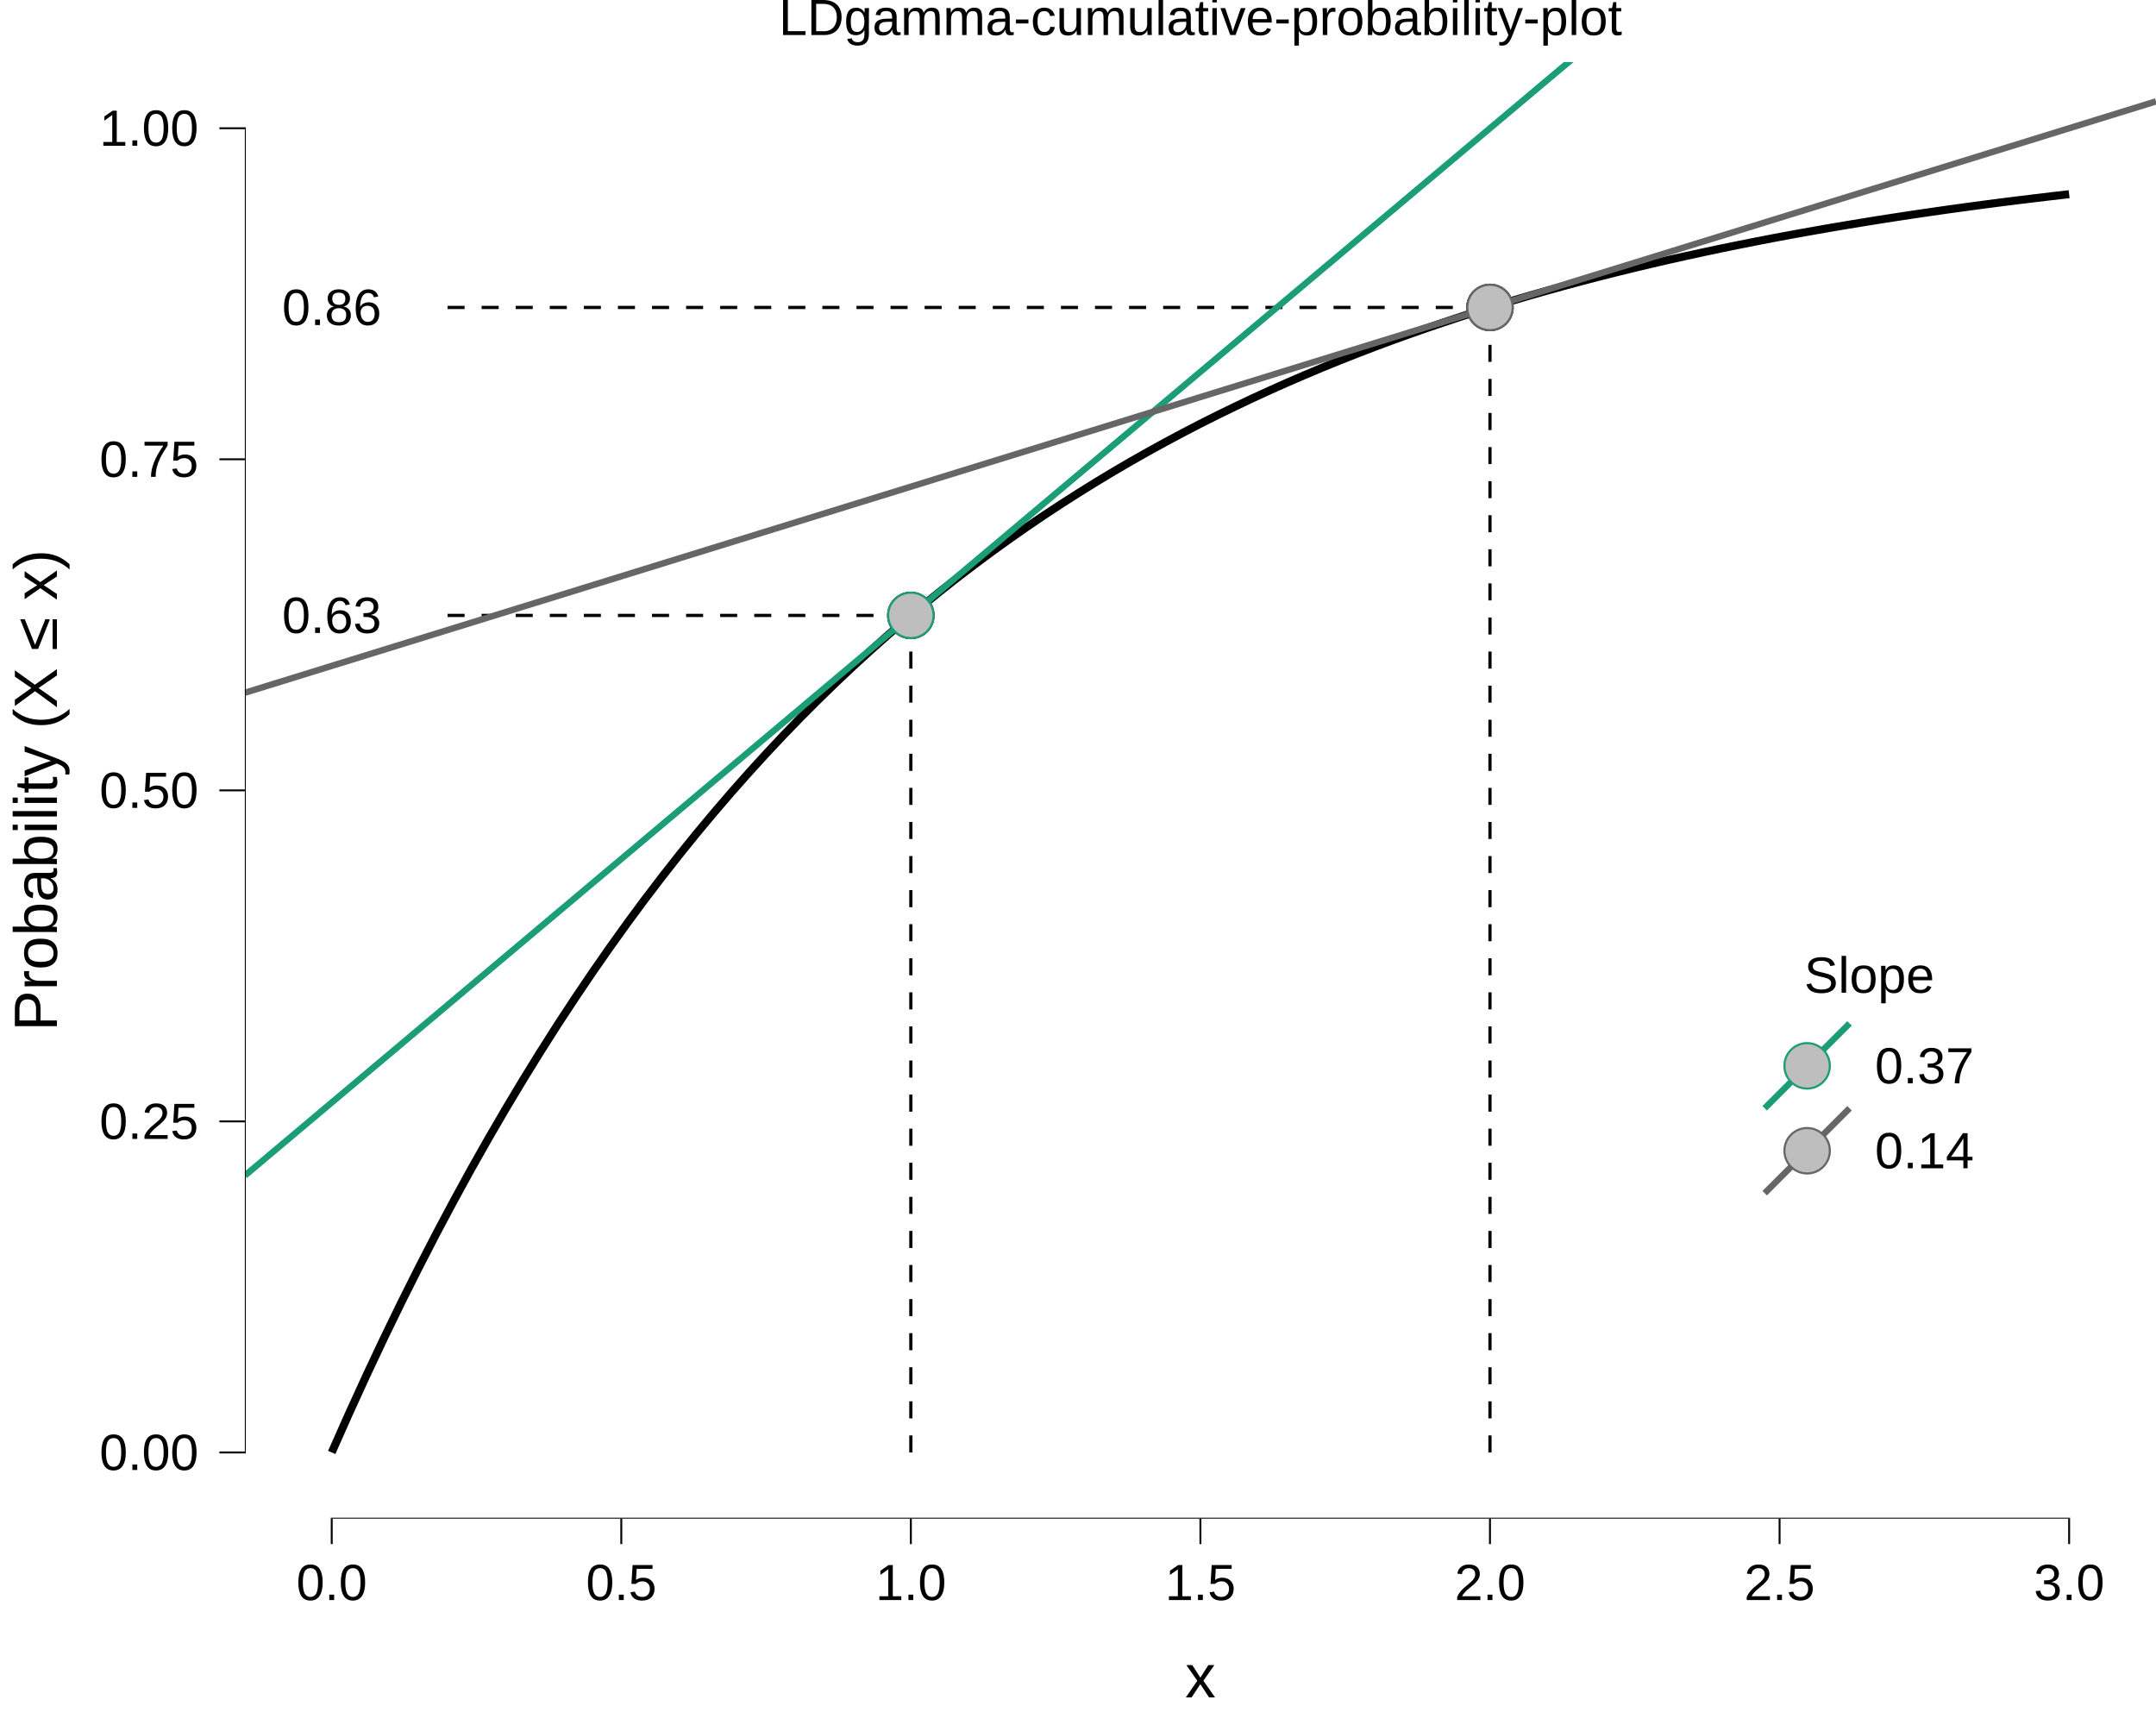
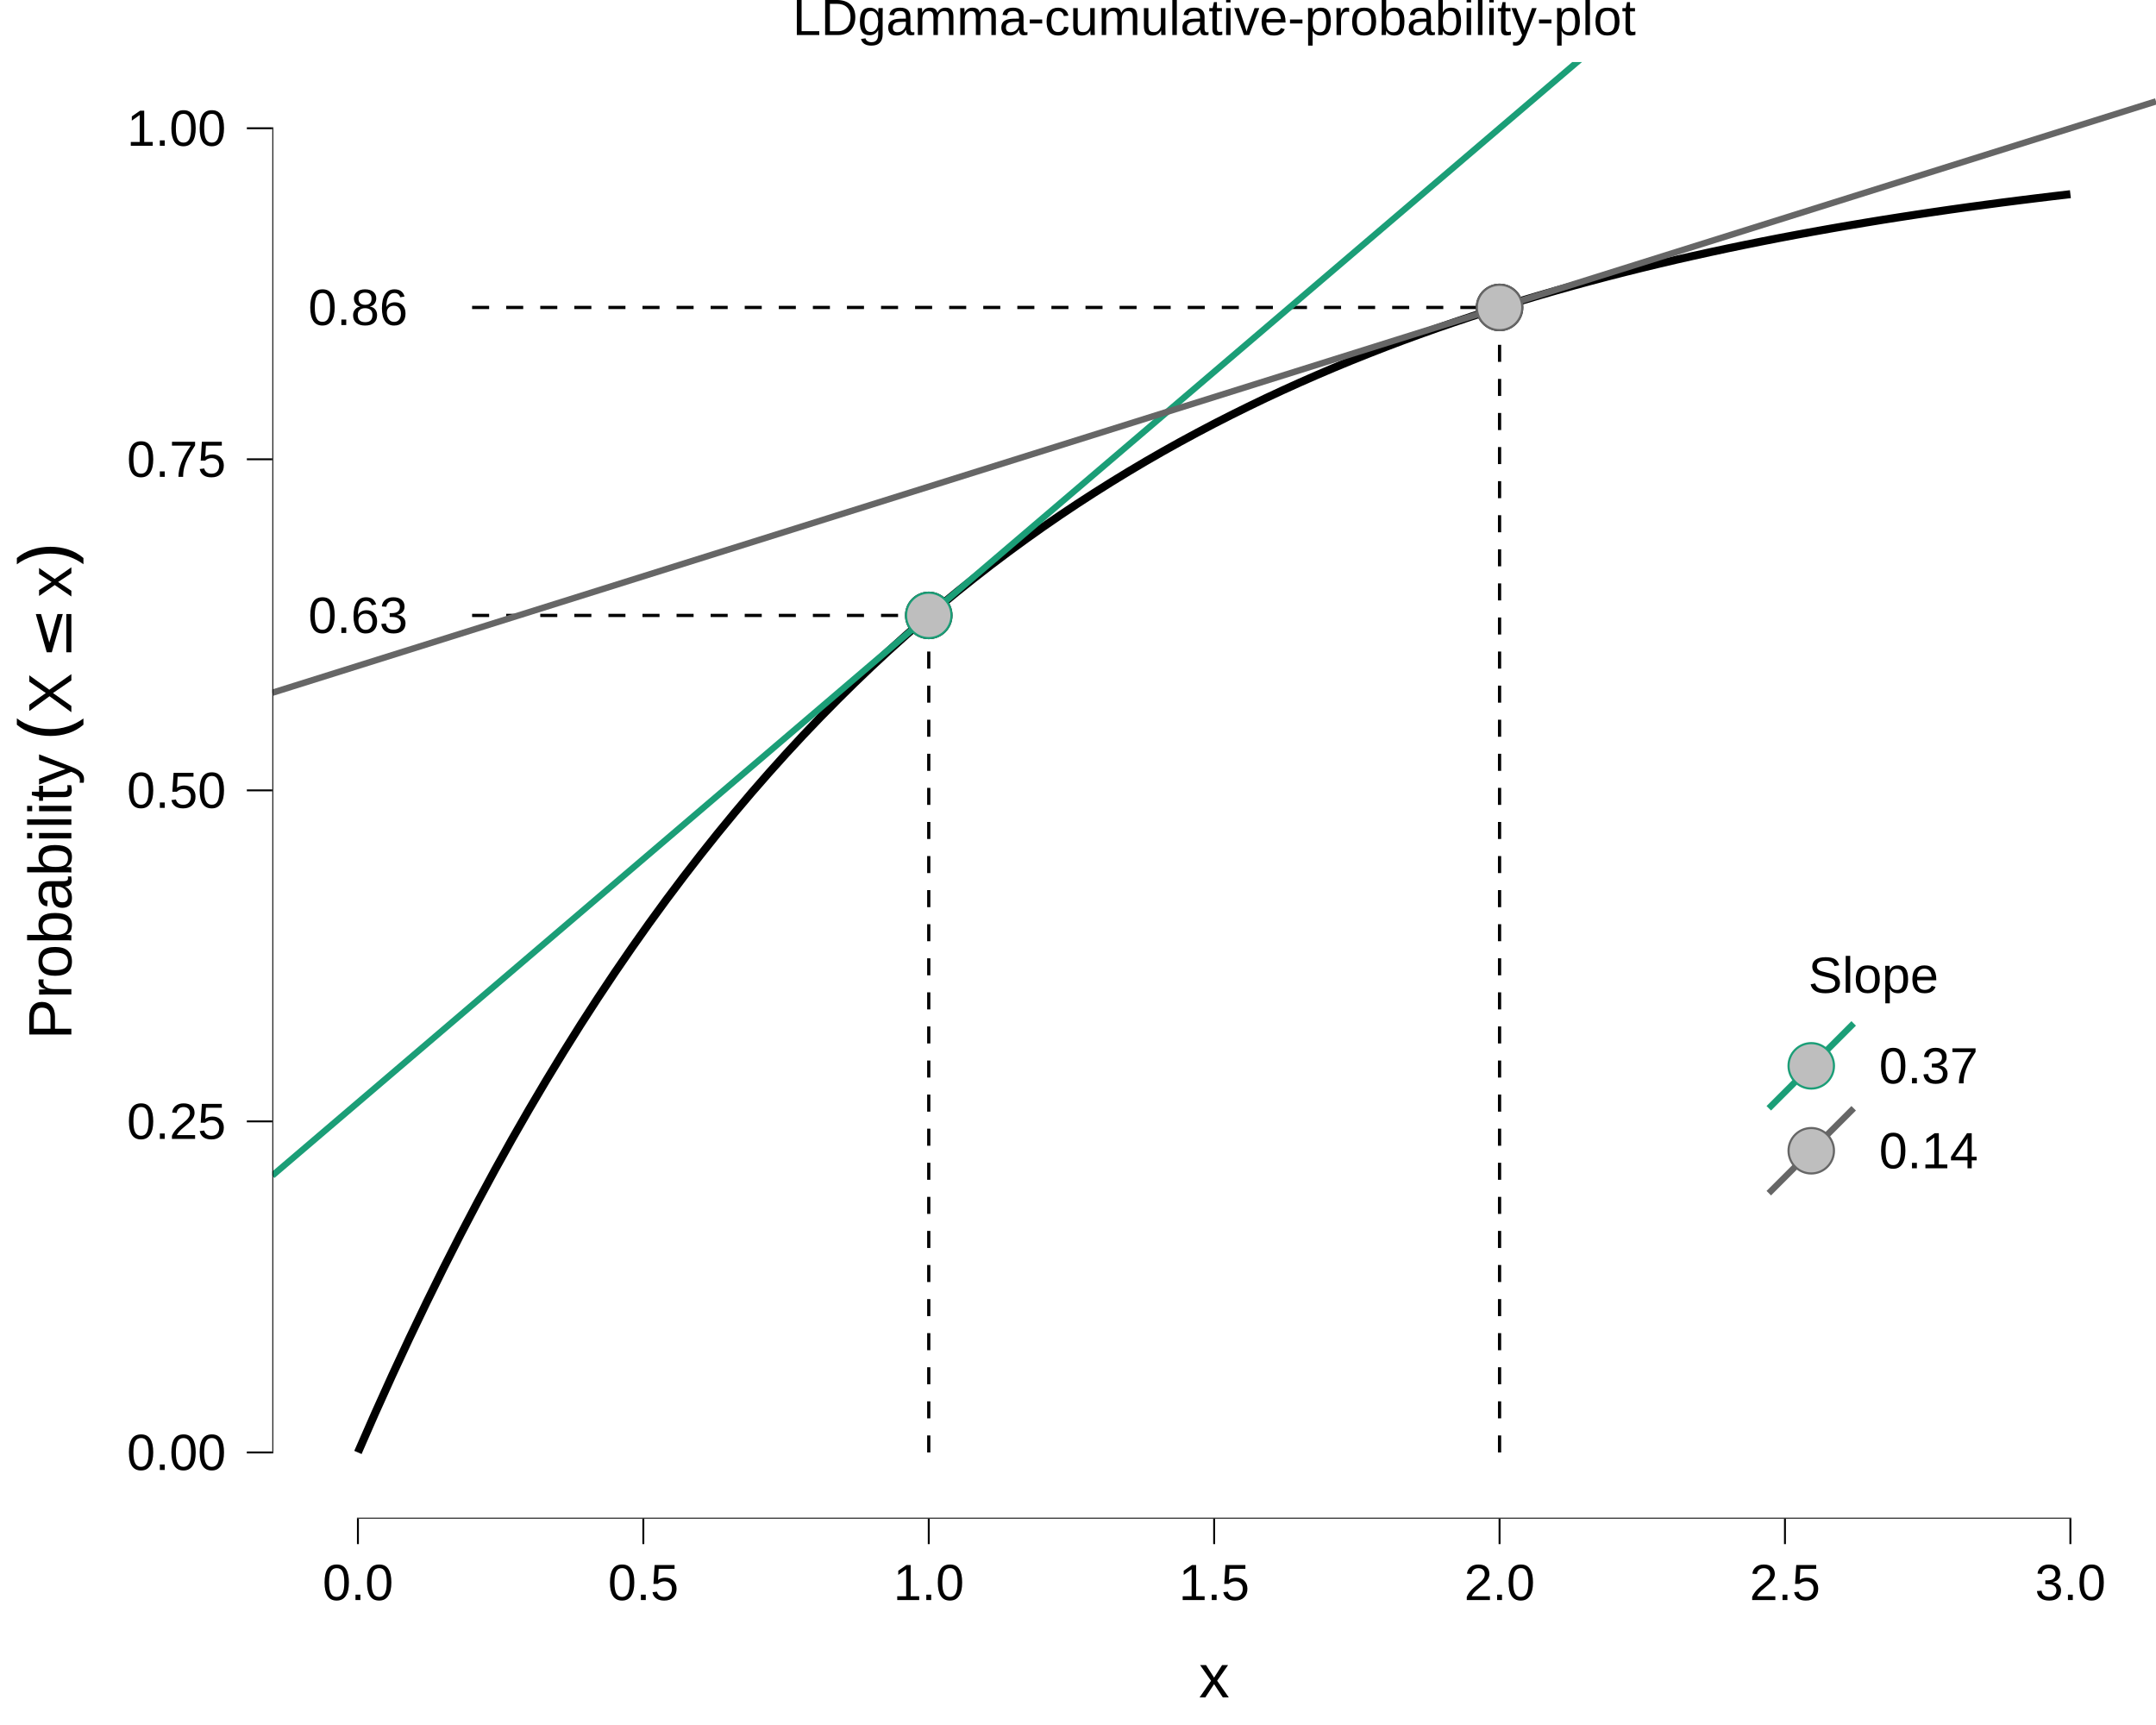
<svg xmlns="http://www.w3.org/2000/svg" viewBox="0 0 720.00 576.00">
  <defs>
    <style type="text/css">
    line, polyline, polygon, path, rect, circle {
      fill: none;
      stroke: #000000;
      stroke-linecap: round;
      stroke-linejoin: round;
      stroke-miterlimit: 10.00;
    }
  </style>
  </defs>
  <rect width="100%" height="100%" style="stroke: none; fill: #FFFFFF;" />
  <rect x="0.00" y="0.00" width="720.00" height="576.00" style="stroke-width: 10.67; stroke: none;" />
  <defs>
-     <clipPath id="cpODEuNzd8NzIwLjAwfDUwNy4xMHwyMC43MQ==">
-       <rect x="81.77" y="20.71" width="638.23" height="486.38" />
+     <clipPath id="cpOTAuOTR8NzIwLjAwfDUwNy4xMHwyMC43MQ==">
+       <rect x="90.94" y="20.71" width="629.06" height="486.38" />
    </clipPath>
  </defs>
-   <rect x="81.77" y="20.71" width="638.23" height="486.38" style="stroke-width: 10.67; stroke: none;" clip-path="url(#cpODEuNzd8NzIwLjAwfDUwNy4xMHwyMC43MQ==)" />
-   <polyline points="110.78,484.99 116.58,471.92 122.38,459.24 128.18,446.93 133.98,434.99 139.79,423.40 145.59,412.15 151.39,401.24 157.19,390.64 163.00,380.36 168.80,370.39 174.60,360.71 180.40,351.31 186.20,342.19 192.01,333.35 197.81,324.76 203.61,316.43 209.41,308.34 215.21,300.49 221.02,292.88 226.82,285.49 232.62,278.32 238.42,271.36 244.23,264.60 250.03,258.05 255.83,251.69 261.63,245.51 267.43,239.52 273.24,233.71 279.04,228.07 284.84,222.59 290.64,217.28 296.44,212.12 302.25,207.12 308.05,202.27 313.85,197.55 319.65,192.98 325.46,188.54 331.26,184.24 337.06,180.06 342.86,176.00 348.66,172.06 354.47,168.24 360.27,164.54 366.07,160.94 371.87,157.45 377.67,154.06 383.48,150.77 389.28,147.58 395.08,144.49 400.88,141.48 406.68,138.57 412.49,135.74 418.29,132.99 424.09,130.33 429.89,127.74 435.70,125.23 441.50,122.79 447.30,120.43 453.10,118.14 458.90,115.91 464.71,113.75 470.51,111.66 476.31,109.62 482.11,107.65 487.91,105.73 493.72,103.87 499.52,102.07 505.32,100.32 511.12,98.62 516.93,96.97 522.73,95.37 528.53,93.82 534.33,92.31 540.13,90.85 545.94,89.43 551.74,88.05 557.54,86.71 563.34,85.42 569.14,84.16 574.95,82.93 580.75,81.75 586.55,80.60 592.35,79.48 598.16,78.40 603.96,77.35 609.76,76.33 615.56,75.34 621.36,74.38 627.17,73.44 632.97,72.54 638.77,71.66 644.57,70.81 650.37,69.98 656.18,69.18 661.98,68.40 667.78,67.64 673.58,66.91 679.39,66.20 685.19,65.51 690.99,64.84 " style="stroke-width: 2.67; stroke-linecap: butt;" clip-path="url(#cpODEuNzd8NzIwLjAwfDUwNy4xMHwyMC43MQ==)" />
-   <line x1="149.46" y1="205.49" x2="304.18" y2="205.49" style="stroke-width: 1.07; stroke-dasharray: 5.69,5.69; stroke-linecap: butt;" clip-path="url(#cpODEuNzd8NzIwLjAwfDUwNy4xMHwyMC43MQ==)" />
-   <line x1="149.46" y1="102.66" x2="497.58" y2="102.66" style="stroke-width: 1.07; stroke-dasharray: 5.69,5.69; stroke-linecap: butt;" clip-path="url(#cpODEuNzd8NzIwLjAwfDUwNy4xMHwyMC43MQ==)" />
-   <g clip-path="url(#cpODEuNzd8NzIwLjAwfDUwNy4xMHwyMC43MQ==)">
-     <text x="94.18" y="211.35" style="font-size: 17.07px; font-family: Liberation Sans;" textLength="33.19px" lengthAdjust="spacingAndGlyphs">0.63</text>
+   <rect x="90.94" y="20.71" width="629.06" height="486.38" style="stroke-width: 10.67; stroke: none;" clip-path="url(#cpOTAuOTR8NzIwLjAwfDUwNy4xMHwyMC43MQ==)" />
+   <polyline points="119.53,484.99 125.25,471.92 130.97,459.24 136.69,446.93 142.41,434.99 148.12,423.40 153.84,412.15 159.56,401.24 165.28,390.64 171.00,380.36 176.72,370.39 182.44,360.71 188.16,351.31 193.87,342.19 199.59,333.35 205.31,324.76 211.03,316.43 216.75,308.34 222.47,300.49 228.19,292.88 233.91,285.49 239.62,278.32 245.34,271.36 251.06,264.60 256.78,258.05 262.50,251.69 268.22,245.51 273.94,239.52 279.66,233.71 285.37,228.07 291.09,222.59 296.81,217.28 302.53,212.12 308.25,207.12 313.97,202.27 319.69,197.55 325.41,192.98 331.12,188.54 336.84,184.24 342.56,180.06 348.28,176.00 354.00,172.06 359.72,168.24 365.44,164.54 371.16,160.94 376.87,157.45 382.59,154.06 388.31,150.77 394.03,147.58 399.75,144.49 405.47,141.48 411.19,138.57 416.91,135.74 422.62,132.99 428.34,130.33 434.06,127.74 439.78,125.23 445.50,122.79 451.22,120.43 456.94,118.14 462.66,115.91 468.37,113.75 474.09,111.66 479.81,109.62 485.53,107.65 491.25,105.73 496.97,103.87 502.69,102.07 508.41,100.32 514.12,98.62 519.84,96.97 525.56,95.37 531.28,93.82 537.00,92.31 542.72,90.85 548.44,89.43 554.16,88.05 559.87,86.71 565.59,85.42 571.31,84.16 577.03,82.93 582.75,81.75 588.47,80.60 594.19,79.48 599.91,78.40 605.62,77.35 611.34,76.33 617.06,75.34 622.78,74.38 628.50,73.44 634.22,72.54 639.94,71.66 645.66,70.81 651.37,69.98 657.09,69.18 662.81,68.40 668.53,67.64 674.25,66.91 679.97,66.20 685.69,65.51 691.41,64.84 " style="stroke-width: 2.67; stroke-linecap: butt;" clip-path="url(#cpOTAuOTR8NzIwLjAwfDUwNy4xMHwyMC43MQ==)" />
+   <line x1="157.66" y1="205.49" x2="310.16" y2="205.49" style="stroke-width: 1.07; stroke-dasharray: 5.69,5.69; stroke-linecap: butt;" clip-path="url(#cpOTAuOTR8NzIwLjAwfDUwNy4xMHwyMC43MQ==)" />
+   <line x1="157.66" y1="102.66" x2="500.78" y2="102.66" style="stroke-width: 1.07; stroke-dasharray: 5.69,5.69; stroke-linecap: butt;" clip-path="url(#cpOTAuOTR8NzIwLjAwfDUwNy4xMHwyMC43MQ==)" />
+   <g clip-path="url(#cpOTAuOTR8NzIwLjAwfDUwNy4xMHwyMC43MQ==)">
+     <text x="102.94" y="211.35" style="font-size: 17.07px; font-family: Liberation Sans;" textLength="33.19px" lengthAdjust="spacingAndGlyphs">0.63</text>
  </g>
-   <g clip-path="url(#cpODEuNzd8NzIwLjAwfDUwNy4xMHwyMC43MQ==)">
-     <text x="94.18" y="108.53" style="font-size: 17.07px; font-family: Liberation Sans;" textLength="33.19px" lengthAdjust="spacingAndGlyphs">0.86</text>
+   <g clip-path="url(#cpOTAuOTR8NzIwLjAwfDUwNy4xMHwyMC43MQ==)">
+     <text x="102.94" y="108.53" style="font-size: 17.07px; font-family: Liberation Sans;" textLength="33.19px" lengthAdjust="spacingAndGlyphs">0.86</text>
  </g>
-   <line x1="304.18" y1="484.99" x2="304.18" y2="205.49" style="stroke-width: 1.07; stroke-dasharray: 5.69,5.69; stroke-linecap: butt;" clip-path="url(#cpODEuNzd8NzIwLjAwfDUwNy4xMHwyMC43MQ==)" />
-   <line x1="497.58" y1="484.99" x2="497.58" y2="102.66" style="stroke-width: 1.07; stroke-dasharray: 5.69,5.69; stroke-linecap: butt;" clip-path="url(#cpODEuNzd8NzIwLjAwfDUwNy4xMHwyMC43MQ==)" />
-   <circle cx="304.18" cy="205.49" r="5.69pt" style="stroke-width: 0.71; fill: #BEBEBE;" clip-path="url(#cpODEuNzd8NzIwLjAwfDUwNy4xMHwyMC43MQ==)" />
-   <circle cx="497.58" cy="102.66" r="5.69pt" style="stroke-width: 0.71; fill: #BEBEBE;" clip-path="url(#cpODEuNzd8NzIwLjAwfDUwNy4xMHwyMC43MQ==)" />
-   <line x1="81.77" y1="392.55" x2="548.50" y2="0.00" style="stroke-width: 2.13; stroke: #1B9E77; stroke-linecap: butt;" clip-path="url(#cpODEuNzd8NzIwLjAwfDUwNy4xMHwyMC43MQ==)" />
-   <line x1="81.77" y1="231.32" x2="720.00" y2="33.85" style="stroke-width: 2.13; stroke: #666666; stroke-linecap: butt;" clip-path="url(#cpODEuNzd8NzIwLjAwfDUwNy4xMHwyMC43MQ==)" />
-   <circle cx="304.18" cy="205.49" r="5.69pt" style="stroke-width: 0.71; stroke: #1B9E77; fill: #BEBEBE;" clip-path="url(#cpODEuNzd8NzIwLjAwfDUwNy4xMHwyMC43MQ==)" />
-   <circle cx="497.58" cy="102.66" r="5.69pt" style="stroke-width: 0.71; stroke: #666666; fill: #BEBEBE;" clip-path="url(#cpODEuNzd8NzIwLjAwfDUwNy4xMHwyMC43MQ==)" />
-   <line x1="110.46" y1="507.10" x2="691.31" y2="507.10" style="stroke-width: 0.64; stroke-linecap: butt;" clip-path="url(#cpODEuNzd8NzIwLjAwfDUwNy4xMHwyMC43MQ==)" />
-   <line x1="81.77" y1="485.31" x2="81.77" y2="42.50" style="stroke-width: 0.64; stroke-linecap: butt;" clip-path="url(#cpODEuNzd8NzIwLjAwfDUwNy4xMHwyMC43MQ==)" />
-   <rect x="81.77" y="20.71" width="638.23" height="486.38" style="stroke-width: 0.00; stroke: none;" clip-path="url(#cpODEuNzd8NzIwLjAwfDUwNy4xMHwyMC43MQ==)" />
+   <line x1="310.16" y1="484.99" x2="310.16" y2="205.49" style="stroke-width: 1.07; stroke-dasharray: 5.69,5.69; stroke-linecap: butt;" clip-path="url(#cpOTAuOTR8NzIwLjAwfDUwNy4xMHwyMC43MQ==)" />
+   <line x1="500.78" y1="484.99" x2="500.78" y2="102.66" style="stroke-width: 1.07; stroke-dasharray: 5.69,5.69; stroke-linecap: butt;" clip-path="url(#cpOTAuOTR8NzIwLjAwfDUwNy4xMHwyMC43MQ==)" />
+   <circle cx="310.16" cy="205.49" r="5.69pt" style="stroke-width: 0.71; fill: #BEBEBE;" clip-path="url(#cpOTAuOTR8NzIwLjAwfDUwNy4xMHwyMC43MQ==)" />
+   <circle cx="500.78" cy="102.66" r="5.69pt" style="stroke-width: 0.71; fill: #BEBEBE;" clip-path="url(#cpOTAuOTR8NzIwLjAwfDUwNy4xMHwyMC43MQ==)" />
+   <line x1="90.94" y1="392.55" x2="550.96" y2="0.00" style="stroke-width: 2.13; stroke: #1B9E77; stroke-linecap: butt;" clip-path="url(#cpOTAuOTR8NzIwLjAwfDUwNy4xMHwyMC43MQ==)" />
+   <line x1="90.94" y1="231.32" x2="720.00" y2="33.85" style="stroke-width: 2.13; stroke: #666666; stroke-linecap: butt;" clip-path="url(#cpOTAuOTR8NzIwLjAwfDUwNy4xMHwyMC43MQ==)" />
+   <circle cx="310.16" cy="205.49" r="5.69pt" style="stroke-width: 0.71; stroke: #1B9E77; fill: #BEBEBE;" clip-path="url(#cpOTAuOTR8NzIwLjAwfDUwNy4xMHwyMC43MQ==)" />
+   <circle cx="500.78" cy="102.66" r="5.69pt" style="stroke-width: 0.71; stroke: #666666; fill: #BEBEBE;" clip-path="url(#cpOTAuOTR8NzIwLjAwfDUwNy4xMHwyMC43MQ==)" />
+   <line x1="119.21" y1="507.10" x2="691.73" y2="507.10" style="stroke-width: 0.64; stroke-linecap: butt;" clip-path="url(#cpOTAuOTR8NzIwLjAwfDUwNy4xMHwyMC43MQ==)" />
+   <line x1="90.94" y1="485.31" x2="90.94" y2="42.50" style="stroke-width: 0.64; stroke-linecap: butt;" clip-path="url(#cpOTAuOTR8NzIwLjAwfDUwNy4xMHwyMC43MQ==)" />
+   <rect x="90.94" y="20.71" width="629.06" height="486.38" style="stroke-width: 0.00; stroke: none;" clip-path="url(#cpOTAuOTR8NzIwLjAwfDUwNy4xMHwyMC43MQ==)" />
  <defs>
    <clipPath id="cpMC4wMHw3MjAuMDB8NTc2LjAwfDAuMDA=">
      <rect x="0.00" y="0.00" width="720.00" height="576.00" />
    </clipPath>
  </defs>
-   <polyline points="81.77,507.10 81.77,20.71 " style="stroke-width: 0.00; stroke: none; stroke-linecap: butt;" clip-path="url(#cpMC4wMHw3MjAuMDB8NTc2LjAwfDAuMDA=)" />
+   <polyline points="90.94,507.10 90.94,20.71 " style="stroke-width: 0.00; stroke: none; stroke-linecap: butt;" clip-path="url(#cpMC4wMHw3MjAuMDB8NTc2LjAwfDAuMDA=)" />
  <g clip-path="url(#cpMC4wMHw3MjAuMDB8NTc2LjAwfDAuMDA=)">
-     <text x="33.21" y="490.84" style="font-size: 17.00px; font-family: Liberation Sans;" textLength="33.08px" lengthAdjust="spacingAndGlyphs">0.00</text>
+     <text x="42.38" y="490.84" style="font-size: 17.00px; font-family: Liberation Sans;" textLength="33.08px" lengthAdjust="spacingAndGlyphs">0.00</text>
  </g>
  <g clip-path="url(#cpMC4wMHw3MjAuMDB8NTc2LjAwfDAuMDA=)">
-     <text x="33.21" y="380.30" style="font-size: 17.00px; font-family: Liberation Sans;" textLength="33.08px" lengthAdjust="spacingAndGlyphs">0.25</text>
+     <text x="42.38" y="380.30" style="font-size: 17.00px; font-family: Liberation Sans;" textLength="33.08px" lengthAdjust="spacingAndGlyphs">0.25</text>
  </g>
  <g clip-path="url(#cpMC4wMHw3MjAuMDB8NTc2LjAwfDAuMDA=)">
-     <text x="33.21" y="269.76" style="font-size: 17.00px; font-family: Liberation Sans;" textLength="33.08px" lengthAdjust="spacingAndGlyphs">0.50</text>
+     <text x="42.38" y="269.76" style="font-size: 17.00px; font-family: Liberation Sans;" textLength="33.08px" lengthAdjust="spacingAndGlyphs">0.50</text>
  </g>
  <g clip-path="url(#cpMC4wMHw3MjAuMDB8NTc2LjAwfDAuMDA=)">
-     <text x="33.21" y="159.22" style="font-size: 17.00px; font-family: Liberation Sans;" textLength="33.08px" lengthAdjust="spacingAndGlyphs">0.75</text>
+     <text x="42.38" y="159.22" style="font-size: 17.00px; font-family: Liberation Sans;" textLength="33.08px" lengthAdjust="spacingAndGlyphs">0.75</text>
  </g>
  <g clip-path="url(#cpMC4wMHw3MjAuMDB8NTc2LjAwfDAuMDA=)">
-     <text x="33.21" y="48.67" style="font-size: 17.00px; font-family: Liberation Sans;" textLength="33.08px" lengthAdjust="spacingAndGlyphs">1.00</text>
+     <text x="42.38" y="48.67" style="font-size: 17.00px; font-family: Liberation Sans;" textLength="33.08px" lengthAdjust="spacingAndGlyphs">1.00</text>
  </g>
-   <polyline points="73.26,484.99 81.77,484.99 " style="stroke-width: 0.64; stroke-linecap: butt;" clip-path="url(#cpMC4wMHw3MjAuMDB8NTc2LjAwfDAuMDA=)" />
-   <polyline points="73.26,374.45 81.77,374.45 " style="stroke-width: 0.64; stroke-linecap: butt;" clip-path="url(#cpMC4wMHw3MjAuMDB8NTc2LjAwfDAuMDA=)" />
-   <polyline points="73.26,263.91 81.77,263.91 " style="stroke-width: 0.64; stroke-linecap: butt;" clip-path="url(#cpMC4wMHw3MjAuMDB8NTc2LjAwfDAuMDA=)" />
-   <polyline points="73.26,153.36 81.77,153.36 " style="stroke-width: 0.64; stroke-linecap: butt;" clip-path="url(#cpMC4wMHw3MjAuMDB8NTc2LjAwfDAuMDA=)" />
-   <polyline points="73.26,42.82 81.77,42.82 " style="stroke-width: 0.64; stroke-linecap: butt;" clip-path="url(#cpMC4wMHw3MjAuMDB8NTc2LjAwfDAuMDA=)" />
-   <polyline points="81.77,507.10 720.00,507.10 " style="stroke-width: 0.00; stroke: none; stroke-linecap: butt;" clip-path="url(#cpMC4wMHw3MjAuMDB8NTc2LjAwfDAuMDA=)" />
-   <polyline points="110.78,515.60 110.78,507.10 " style="stroke-width: 0.64; stroke-linecap: butt;" clip-path="url(#cpMC4wMHw3MjAuMDB8NTc2LjAwfDAuMDA=)" />
-   <polyline points="207.48,515.60 207.48,507.10 " style="stroke-width: 0.64; stroke-linecap: butt;" clip-path="url(#cpMC4wMHw3MjAuMDB8NTc2LjAwfDAuMDA=)" />
-   <polyline points="304.18,515.60 304.18,507.10 " style="stroke-width: 0.64; stroke-linecap: butt;" clip-path="url(#cpMC4wMHw3MjAuMDB8NTc2LjAwfDAuMDA=)" />
-   <polyline points="400.88,515.60 400.88,507.10 " style="stroke-width: 0.64; stroke-linecap: butt;" clip-path="url(#cpMC4wMHw3MjAuMDB8NTc2LjAwfDAuMDA=)" />
-   <polyline points="497.58,515.60 497.58,507.10 " style="stroke-width: 0.64; stroke-linecap: butt;" clip-path="url(#cpMC4wMHw3MjAuMDB8NTc2LjAwfDAuMDA=)" />
-   <polyline points="594.29,515.60 594.29,507.10 " style="stroke-width: 0.64; stroke-linecap: butt;" clip-path="url(#cpMC4wMHw3MjAuMDB8NTc2LjAwfDAuMDA=)" />
-   <polyline points="690.99,515.60 690.99,507.10 " style="stroke-width: 0.64; stroke-linecap: butt;" clip-path="url(#cpMC4wMHw3MjAuMDB8NTc2LjAwfDAuMDA=)" />
+   <polyline points="82.43,484.99 90.94,484.99 " style="stroke-width: 0.64; stroke-linecap: butt;" clip-path="url(#cpMC4wMHw3MjAuMDB8NTc2LjAwfDAuMDA=)" />
+   <polyline points="82.43,374.45 90.94,374.45 " style="stroke-width: 0.64; stroke-linecap: butt;" clip-path="url(#cpMC4wMHw3MjAuMDB8NTc2LjAwfDAuMDA=)" />
+   <polyline points="82.43,263.91 90.94,263.91 " style="stroke-width: 0.64; stroke-linecap: butt;" clip-path="url(#cpMC4wMHw3MjAuMDB8NTc2LjAwfDAuMDA=)" />
+   <polyline points="82.43,153.36 90.94,153.36 " style="stroke-width: 0.64; stroke-linecap: butt;" clip-path="url(#cpMC4wMHw3MjAuMDB8NTc2LjAwfDAuMDA=)" />
+   <polyline points="82.43,42.82 90.94,42.82 " style="stroke-width: 0.64; stroke-linecap: butt;" clip-path="url(#cpMC4wMHw3MjAuMDB8NTc2LjAwfDAuMDA=)" />
+   <polyline points="90.94,507.10 720.00,507.10 " style="stroke-width: 0.00; stroke: none; stroke-linecap: butt;" clip-path="url(#cpMC4wMHw3MjAuMDB8NTc2LjAwfDAuMDA=)" />
+   <polyline points="119.53,515.60 119.53,507.10 " style="stroke-width: 0.64; stroke-linecap: butt;" clip-path="url(#cpMC4wMHw3MjAuMDB8NTc2LjAwfDAuMDA=)" />
+   <polyline points="214.84,515.60 214.84,507.10 " style="stroke-width: 0.64; stroke-linecap: butt;" clip-path="url(#cpMC4wMHw3MjAuMDB8NTc2LjAwfDAuMDA=)" />
+   <polyline points="310.16,515.60 310.16,507.10 " style="stroke-width: 0.64; stroke-linecap: butt;" clip-path="url(#cpMC4wMHw3MjAuMDB8NTc2LjAwfDAuMDA=)" />
+   <polyline points="405.47,515.60 405.47,507.10 " style="stroke-width: 0.64; stroke-linecap: butt;" clip-path="url(#cpMC4wMHw3MjAuMDB8NTc2LjAwfDAuMDA=)" />
+   <polyline points="500.78,515.60 500.78,507.10 " style="stroke-width: 0.64; stroke-linecap: butt;" clip-path="url(#cpMC4wMHw3MjAuMDB8NTc2LjAwfDAuMDA=)" />
+   <polyline points="596.09,515.60 596.09,507.10 " style="stroke-width: 0.64; stroke-linecap: butt;" clip-path="url(#cpMC4wMHw3MjAuMDB8NTc2LjAwfDAuMDA=)" />
+   <polyline points="691.41,515.60 691.41,507.10 " style="stroke-width: 0.64; stroke-linecap: butt;" clip-path="url(#cpMC4wMHw3MjAuMDB8NTc2LjAwfDAuMDA=)" />
  <g clip-path="url(#cpMC4wMHw3MjAuMDB8NTc2LjAwfDAuMDA=)">
-     <text x="98.96" y="534.28" style="font-size: 17.00px; font-family: Liberation Sans;" textLength="23.62px" lengthAdjust="spacingAndGlyphs">0.0</text>
+     <text x="107.72" y="534.28" style="font-size: 17.00px; font-family: Liberation Sans;" textLength="23.62px" lengthAdjust="spacingAndGlyphs">0.0</text>
  </g>
  <g clip-path="url(#cpMC4wMHw3MjAuMDB8NTc2LjAwfDAuMDA=)">
-     <text x="195.67" y="534.28" style="font-size: 17.00px; font-family: Liberation Sans;" textLength="23.62px" lengthAdjust="spacingAndGlyphs">0.5</text>
+     <text x="203.03" y="534.28" style="font-size: 17.00px; font-family: Liberation Sans;" textLength="23.62px" lengthAdjust="spacingAndGlyphs">0.5</text>
  </g>
  <g clip-path="url(#cpMC4wMHw3MjAuMDB8NTc2LjAwfDAuMDA=)">
-     <text x="292.37" y="534.28" style="font-size: 17.00px; font-family: Liberation Sans;" textLength="23.62px" lengthAdjust="spacingAndGlyphs">1.0</text>
+     <text x="298.34" y="534.28" style="font-size: 17.00px; font-family: Liberation Sans;" textLength="23.62px" lengthAdjust="spacingAndGlyphs">1.0</text>
  </g>
  <g clip-path="url(#cpMC4wMHw3MjAuMDB8NTc2LjAwfDAuMDA=)">
-     <text x="389.07" y="534.28" style="font-size: 17.00px; font-family: Liberation Sans;" textLength="23.62px" lengthAdjust="spacingAndGlyphs">1.5</text>
+     <text x="393.66" y="534.28" style="font-size: 17.00px; font-family: Liberation Sans;" textLength="23.62px" lengthAdjust="spacingAndGlyphs">1.5</text>
  </g>
  <g clip-path="url(#cpMC4wMHw3MjAuMDB8NTc2LjAwfDAuMDA=)">
-     <text x="485.77" y="534.28" style="font-size: 17.00px; font-family: Liberation Sans;" textLength="23.62px" lengthAdjust="spacingAndGlyphs">2.0</text>
+     <text x="488.97" y="534.28" style="font-size: 17.00px; font-family: Liberation Sans;" textLength="23.62px" lengthAdjust="spacingAndGlyphs">2.0</text>
  </g>
  <g clip-path="url(#cpMC4wMHw3MjAuMDB8NTc2LjAwfDAuMDA=)">
-     <text x="582.47" y="534.28" style="font-size: 17.00px; font-family: Liberation Sans;" textLength="23.62px" lengthAdjust="spacingAndGlyphs">2.5</text>
+     <text x="584.28" y="534.28" style="font-size: 17.00px; font-family: Liberation Sans;" textLength="23.62px" lengthAdjust="spacingAndGlyphs">2.5</text>
  </g>
  <g clip-path="url(#cpMC4wMHw3MjAuMDB8NTc2LjAwfDAuMDA=)">
-     <text x="679.18" y="534.28" style="font-size: 17.00px; font-family: Liberation Sans;" textLength="23.62px" lengthAdjust="spacingAndGlyphs">3.0</text>
+     <text x="679.59" y="534.28" style="font-size: 17.00px; font-family: Liberation Sans;" textLength="23.62px" lengthAdjust="spacingAndGlyphs">3.0</text>
  </g>
  <g clip-path="url(#cpMC4wMHw3MjAuMDB8NTc2LjAwfDAuMDA=)">
-     <text x="395.78" y="566.78" style="font-size: 20.40px; font-family: Liberation Sans;" textLength="10.20px" lengthAdjust="spacingAndGlyphs">x</text>
+     <text x="400.37" y="566.78" style="font-size: 20.40px; font-family: Liberation Sans;" textLength="10.20px" lengthAdjust="spacingAndGlyphs">x</text>
  </g>
  <g clip-path="url(#cpMC4wMHw3MjAuMDB8NTc2LjAwfDAuMDA=)">
-     <text transform="translate(19.01,344.32) rotate(-90)" style="font-size: 20.40px; font-family: Liberation Sans;" textLength="160.83px" lengthAdjust="spacingAndGlyphs">Probability (X ≤ x)</text>
-   </g>
-   <rect x="583.84" y="312.54" width="80.85" height="91.35" style="stroke-width: 0.75; stroke: none;" clip-path="url(#cpMC4wMHw3MjAuMDB8NTc2LjAwfDAuMDA=)" />
-   <rect x="583.84" y="312.54" width="80.85" height="91.35" style="stroke-width: 10.67; stroke: none;" clip-path="url(#cpMC4wMHw3MjAuMDB8NTc2LjAwfDAuMDA=)" />
-   <g clip-path="url(#cpMC4wMHw3MjAuMDB8NTc2LjAwfDAuMDA=)">
-     <text x="602.52" y="331.49" style="font-size: 17.00px; font-family: Liberation Sans;" textLength="43.48px" lengthAdjust="spacingAndGlyphs">Slope</text>
-   </g>
-   <rect x="589.32" y="341.73" width="28.35" height="28.35" style="stroke-width: 10.67; stroke: none;" clip-path="url(#cpMC4wMHw3MjAuMDB8NTc2LjAwfDAuMDA=)" />
-   <line x1="589.32" y1="370.07" x2="617.66" y2="341.73" style="stroke-width: 2.13; stroke: #1B9E77; stroke-linecap: butt;" clip-path="url(#cpMC4wMHw3MjAuMDB8NTc2LjAwfDAuMDA=)" />
-   <circle cx="603.49" cy="355.90" r="5.69pt" style="stroke-width: 0.71; stroke: #1B9E77; fill: #BEBEBE;" clip-path="url(#cpMC4wMHw3MjAuMDB8NTc2LjAwfDAuMDA=)" />
-   <rect x="589.32" y="370.07" width="28.35" height="28.35" style="stroke-width: 10.67; stroke: none;" clip-path="url(#cpMC4wMHw3MjAuMDB8NTc2LjAwfDAuMDA=)" />
-   <line x1="589.32" y1="398.42" x2="617.66" y2="370.07" style="stroke-width: 2.13; stroke: #666666; stroke-linecap: butt;" clip-path="url(#cpMC4wMHw3MjAuMDB8NTc2LjAwfDAuMDA=)" />
-   <circle cx="603.49" cy="384.25" r="5.69pt" style="stroke-width: 0.71; stroke: #666666; fill: #BEBEBE;" clip-path="url(#cpMC4wMHw3MjAuMDB8NTc2LjAwfDAuMDA=)" />
-   <g clip-path="url(#cpMC4wMHw3MjAuMDB8NTc2LjAwfDAuMDA=)">
-     <text x="626.13" y="361.75" style="font-size: 17.00px; font-family: Liberation Sans;" textLength="33.08px" lengthAdjust="spacingAndGlyphs">0.37</text>
+     <text transform="translate(23.83,347.09) rotate(-90)" style="font-size: 20.40px; font-family: Liberation Sans;" textLength="95.23px" lengthAdjust="spacingAndGlyphs">Probability</text>
  </g>
  <g clip-path="url(#cpMC4wMHw3MjAuMDB8NTc2LjAwfDAuMDA=)">
-     <text x="626.13" y="390.10" style="font-size: 17.00px; font-family: Liberation Sans;" textLength="33.08px" lengthAdjust="spacingAndGlyphs">0.14</text>
+     <text transform="translate(23.83,251.86) rotate(-90)" style="font-size: 20.40px; font-family: Symbola;" textLength="5.09px" lengthAdjust="spacingAndGlyphs"> </text>
  </g>
  <g clip-path="url(#cpMC4wMHw3MjAuMDB8NTc2LjAwfDAuMDA=)">
-     <text x="260.12" y="11.70" style="font-size: 17.00px; font-family: Liberation Sans;" textLength="281.52px" lengthAdjust="spacingAndGlyphs">LDgamma-cumulative-probability-plot</text>
+     <text transform="translate(23.83,246.76) rotate(-90)" style="font-size: 25.50px; font-family: Symbola;" textLength="8.48px" lengthAdjust="spacingAndGlyphs">(</text>
+   </g>
+   <g clip-path="url(#cpMC4wMHw3MjAuMDB8NTc2LjAwfDAuMDA=)">
+     <text transform="translate(23.83,238.28) rotate(-90)" style="font-size: 20.40px; font-family: Liberation Sans;" textLength="13.59px" lengthAdjust="spacingAndGlyphs">X</text>
+   </g>
+   <g clip-path="url(#cpMC4wMHw3MjAuMDB8NTc2LjAwfDAuMDA=)">
+     <text transform="translate(23.83,219.97) rotate(-90)" style="font-size: 20.40px; font-family: Symbola;" textLength="15.84px" lengthAdjust="spacingAndGlyphs">≤</text>
+   </g>
+   <g clip-path="url(#cpMC4wMHw3MjAuMDB8NTc2LjAwfDAuMDA=)">
+     <text transform="translate(23.83,199.41) rotate(-90)" style="font-size: 20.40px; font-family: Liberation Sans;" textLength="10.20px" lengthAdjust="spacingAndGlyphs">x</text>
+   </g>
+   <g clip-path="url(#cpMC4wMHw3MjAuMDB8NTc2LjAwfDAuMDA=)">
+     <text transform="translate(23.83,189.20) rotate(-90)" style="font-size: 25.50px; font-family: Symbola;" textLength="8.48px" lengthAdjust="spacingAndGlyphs">)</text>
+   </g>
+   <rect x="585.21" y="312.54" width="80.85" height="91.35" style="stroke-width: 0.75; stroke: none;" clip-path="url(#cpMC4wMHw3MjAuMDB8NTc2LjAwfDAuMDA=)" />
+   <rect x="585.21" y="312.54" width="80.85" height="91.35" style="stroke-width: 10.67; stroke: none;" clip-path="url(#cpMC4wMHw3MjAuMDB8NTc2LjAwfDAuMDA=)" />
+   <g clip-path="url(#cpMC4wMHw3MjAuMDB8NTc2LjAwfDAuMDA=)">
+     <text x="603.90" y="331.49" style="font-size: 17.00px; font-family: Liberation Sans;" textLength="43.48px" lengthAdjust="spacingAndGlyphs">Slope</text>
+   </g>
+   <rect x="590.69" y="341.73" width="28.35" height="28.35" style="stroke-width: 10.67; stroke: none;" clip-path="url(#cpMC4wMHw3MjAuMDB8NTc2LjAwfDAuMDA=)" />
+   <line x1="590.69" y1="370.07" x2="619.04" y2="341.73" style="stroke-width: 2.13; stroke: #1B9E77; stroke-linecap: butt;" clip-path="url(#cpMC4wMHw3MjAuMDB8NTc2LjAwfDAuMDA=)" />
+   <circle cx="604.87" cy="355.90" r="5.69pt" style="stroke-width: 0.71; stroke: #1B9E77; fill: #BEBEBE;" clip-path="url(#cpMC4wMHw3MjAuMDB8NTc2LjAwfDAuMDA=)" />
+   <rect x="590.69" y="370.07" width="28.35" height="28.35" style="stroke-width: 10.67; stroke: none;" clip-path="url(#cpMC4wMHw3MjAuMDB8NTc2LjAwfDAuMDA=)" />
+   <line x1="590.69" y1="398.42" x2="619.04" y2="370.07" style="stroke-width: 2.13; stroke: #666666; stroke-linecap: butt;" clip-path="url(#cpMC4wMHw3MjAuMDB8NTc2LjAwfDAuMDA=)" />
+   <circle cx="604.87" cy="384.25" r="5.69pt" style="stroke-width: 0.71; stroke: #666666; fill: #BEBEBE;" clip-path="url(#cpMC4wMHw3MjAuMDB8NTc2LjAwfDAuMDA=)" />
+   <g clip-path="url(#cpMC4wMHw3MjAuMDB8NTc2LjAwfDAuMDA=)">
+     <text x="627.51" y="361.75" style="font-size: 17.00px; font-family: Liberation Sans;" textLength="33.08px" lengthAdjust="spacingAndGlyphs">0.37</text>
+   </g>
+   <g clip-path="url(#cpMC4wMHw3MjAuMDB8NTc2LjAwfDAuMDA=)">
+     <text x="627.51" y="390.10" style="font-size: 17.00px; font-family: Liberation Sans;" textLength="33.08px" lengthAdjust="spacingAndGlyphs">0.14</text>
+   </g>
+   <g clip-path="url(#cpMC4wMHw3MjAuMDB8NTc2LjAwfDAuMDA=)">
+     <text x="264.71" y="11.70" style="font-size: 17.00px; font-family: Liberation Sans;" textLength="281.52px" lengthAdjust="spacingAndGlyphs">LDgamma-cumulative-probability-plot</text>
  </g>
</svg>
